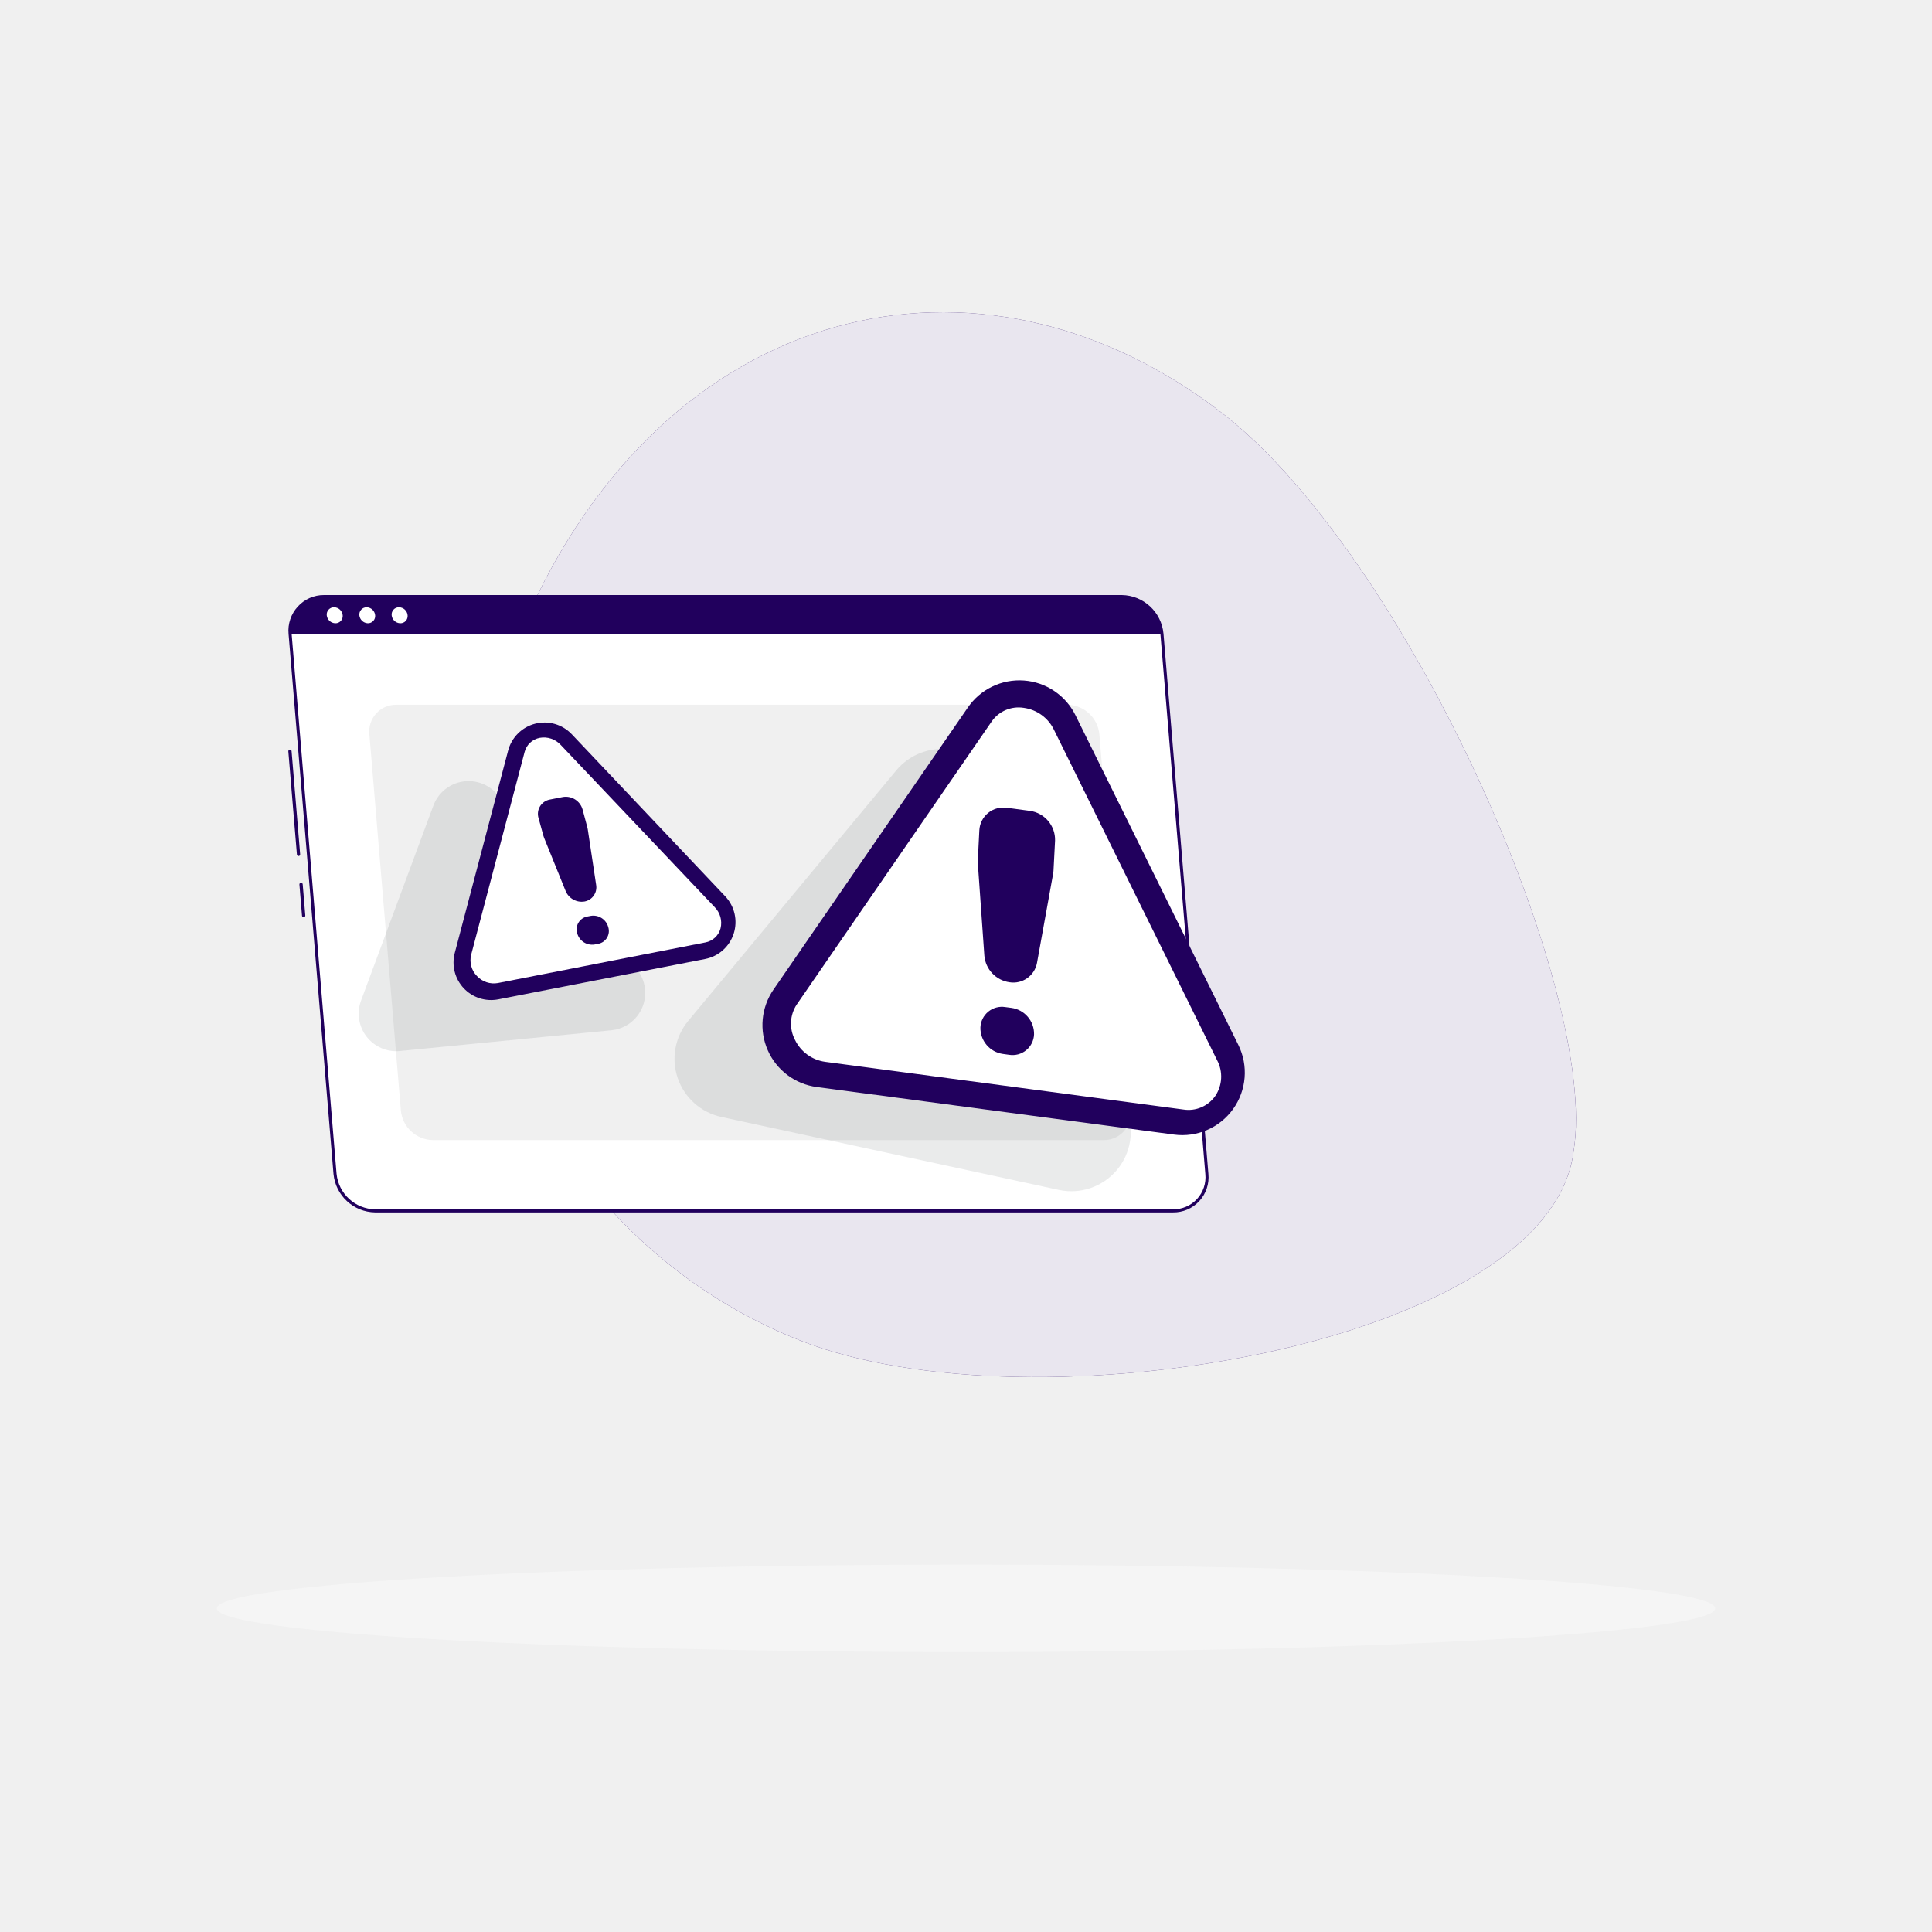
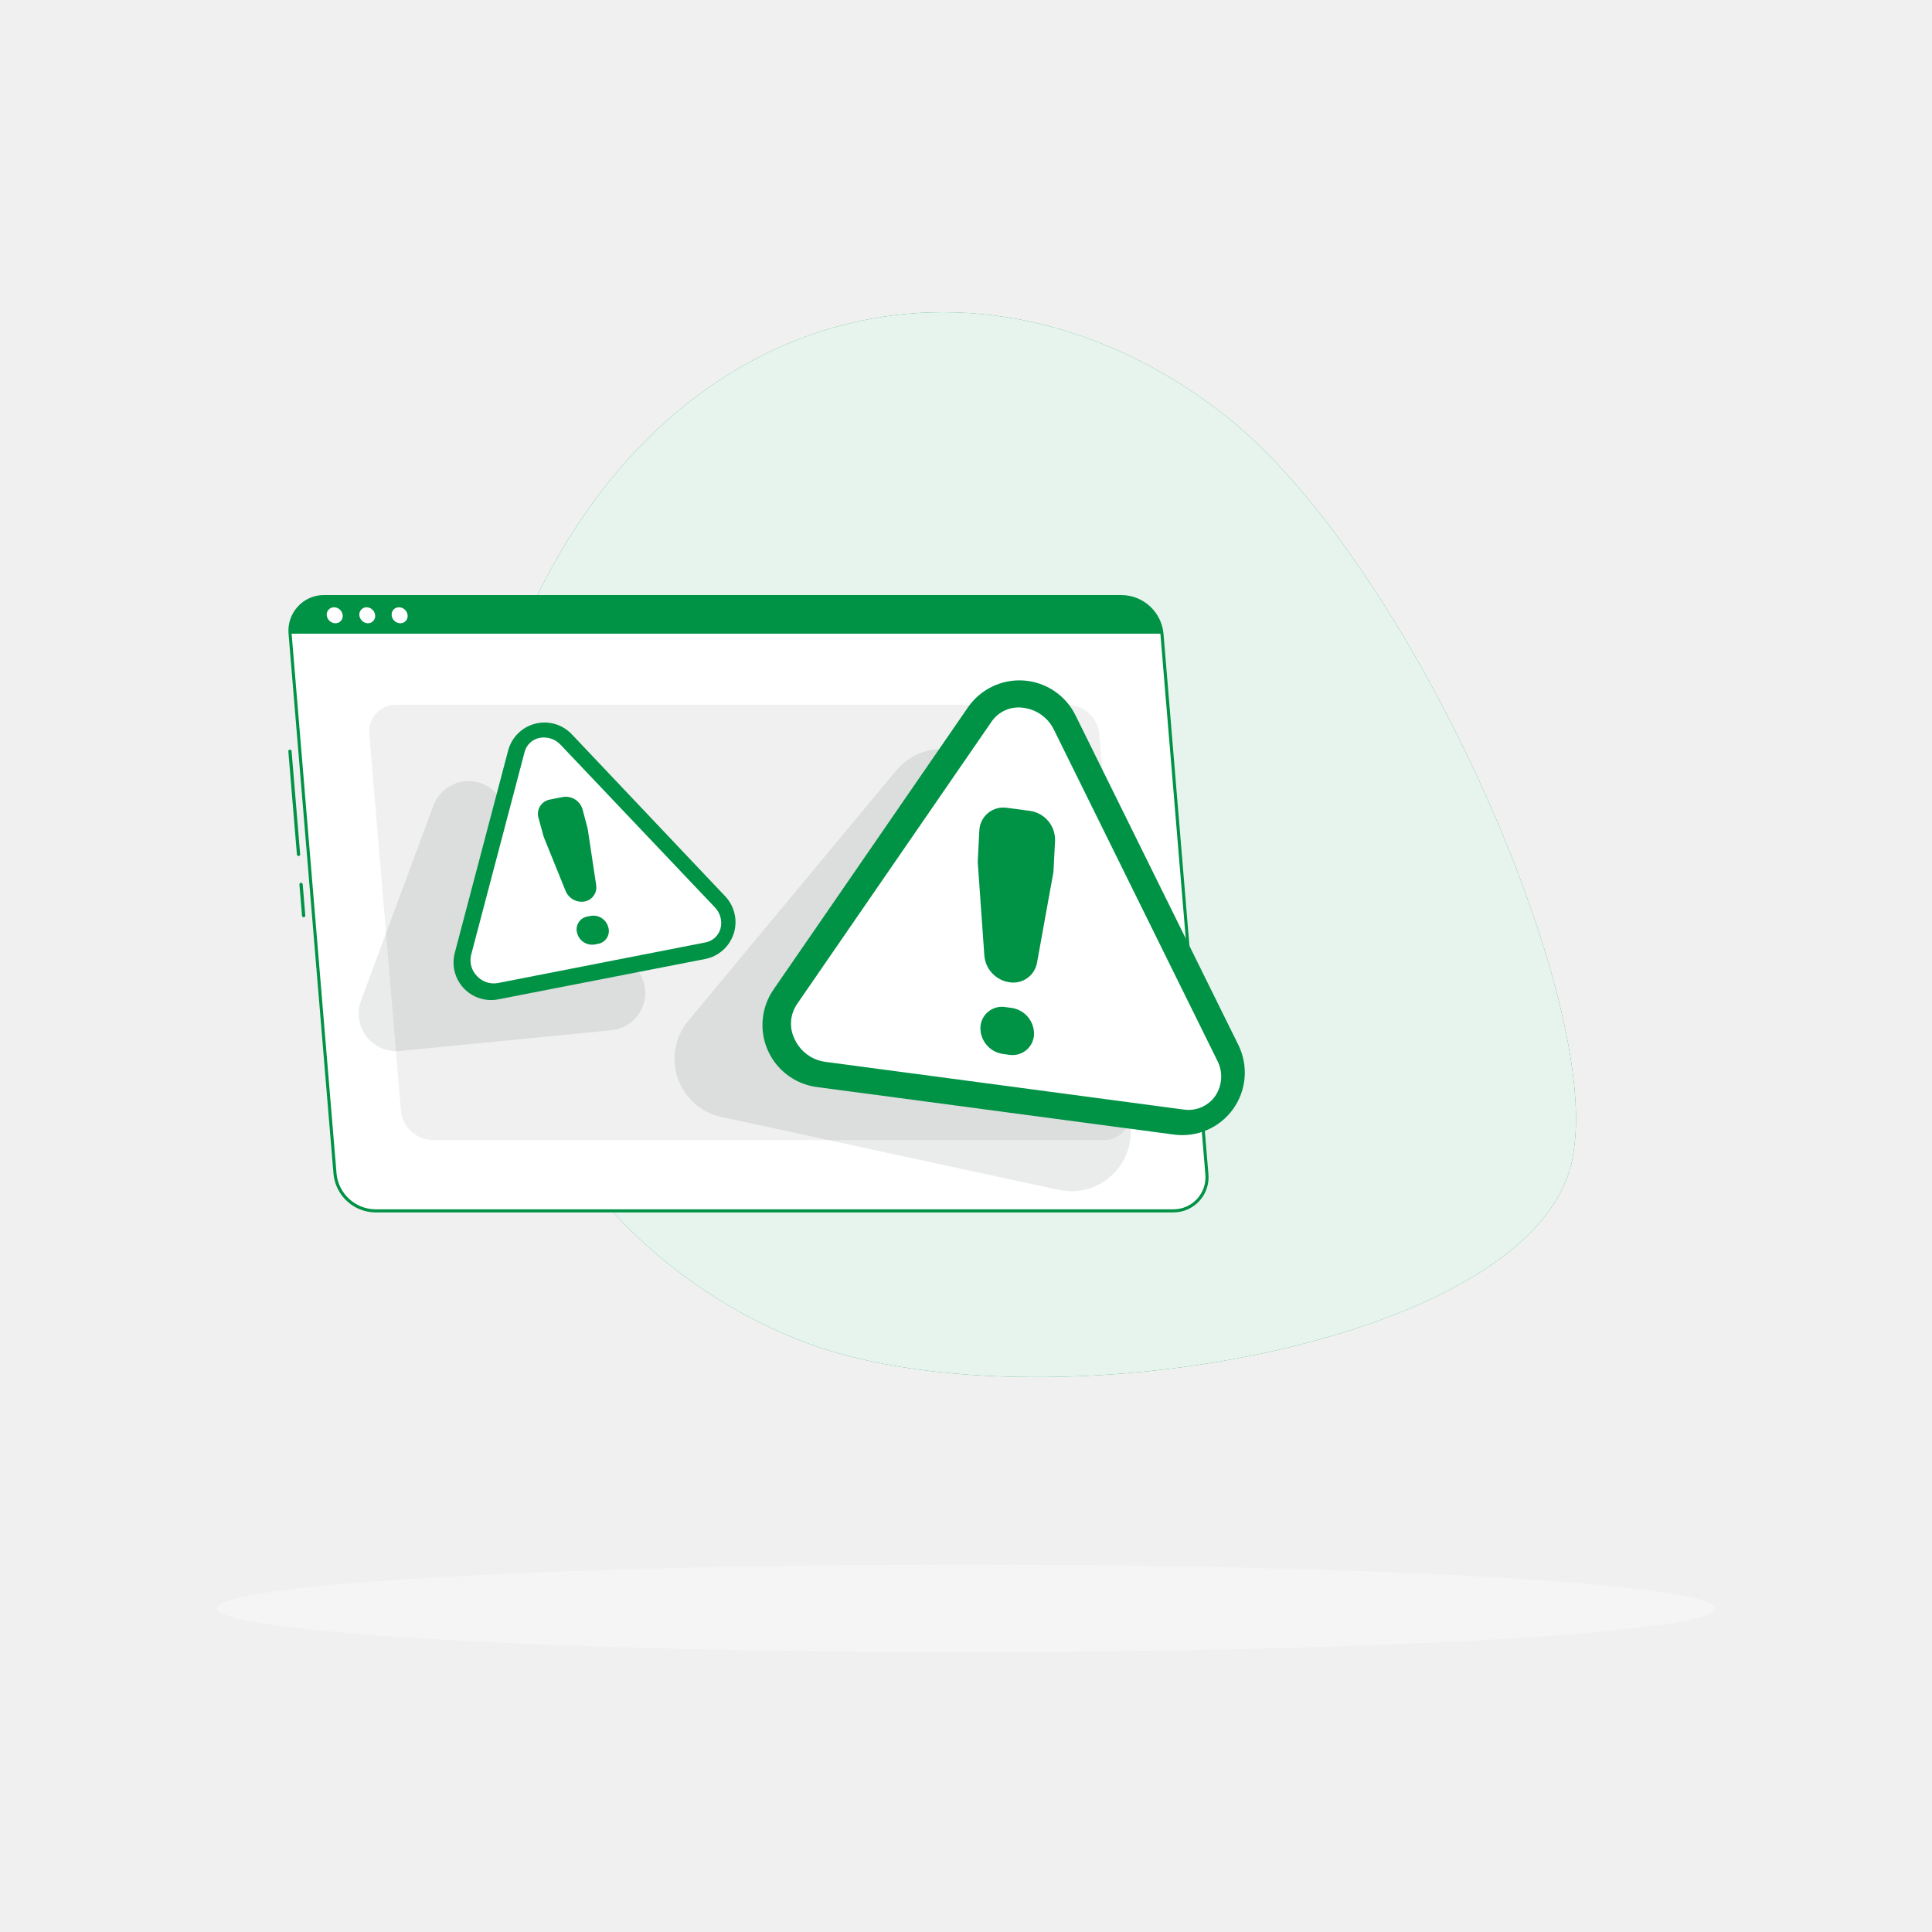
<svg xmlns="http://www.w3.org/2000/svg" viewBox="0 0 500 500">
  <g id="freepik--background-simple--inject-15">
-     <path d="M407.26,297.87c6.69-41.19-43.19-154.32-91.33-191.24-62.43-47.88-143.91-29-180.4,55.09C101.62,239.8,139,319.9,206.86,346.83,267.25,370.82,401.26,347.86,407.26,297.87Z" style="fill:#21005D" />
+     <path d="M407.26,297.87c6.69-41.19-43.19-154.32-91.33-191.24-62.43-47.88-143.91-29-180.4,55.09C101.62,239.8,139,319.9,206.86,346.83,267.25,370.82,401.26,347.86,407.26,297.87Z" style="fill:#009245" />
    <path d="M407.26,297.87c6.69-41.19-43.19-154.32-91.33-191.24-62.43-47.88-143.91-29-180.4,55.09C101.62,239.8,139,319.9,206.86,346.83,267.25,370.82,401.26,347.86,407.26,297.87Z" style="fill:#fff;opacity:0.9" />
  </g>
  <g id="freepik--Shadow--inject-15">
    <ellipse id="freepik--path--inject-15" cx="250" cy="416.24" rx="193.89" ry="11.32" style="fill:#f5f5f5" />
  </g>
  <g id="freepik--Warning--inject-15">
-     <path d="M77.27,221.53a.43.43,0,0,1-.43-.39l-2.22-26.7A.42.42,0,0,1,75,194a.43.43,0,0,1,.46.39l2.22,26.7a.43.43,0,0,1-.39.46Z" style="fill:#21005D" />
-     <path d="M78.59,237.39a.43.43,0,0,1-.43-.39l-.67-8.08a.42.42,0,0,1,.39-.46.42.42,0,0,1,.46.39l.67,8.08a.43.43,0,0,1-.39.46Z" style="fill:#21005D" />
+     <path d="M77.27,221.53a.43.43,0,0,1-.43-.39l-2.22-26.7A.42.42,0,0,1,75,194a.43.43,0,0,1,.46.39l2.22,26.7a.43.43,0,0,1-.39.46Z" style="fill:#009245" />
+     <path d="M78.59,237.39a.43.43,0,0,1-.43-.39l-.67-8.08a.42.42,0,0,1,.39-.46.42.42,0,0,1,.46.39l.67,8.08a.43.43,0,0,1-.39.46Z" style="fill:#009245" />
    <path d="M303.56,313.37H97.08a10.63,10.63,0,0,1-10.37-9.58L75.08,164a8.7,8.7,0,0,1,8.78-9.58H290.33A10.64,10.64,0,0,1,300.71,164l11.63,139.77A8.71,8.71,0,0,1,303.56,313.37Z" style="fill:#fff" />
-     <path d="M303.56,313.77H97.08a11,11,0,0,1-10.77-9.94L74.68,164.05A9.2,9.2,0,0,1,77.05,157,9.1,9.1,0,0,1,83.86,154H290.33a11,11,0,0,1,10.78,10l11.62,139.77a9.09,9.09,0,0,1-9.17,10ZM83.86,154.84A8.3,8.3,0,0,0,75.47,164L87.1,303.76a10.22,10.22,0,0,0,10,9.21H303.56a8.3,8.3,0,0,0,8.38-9.14L300.31,164.05a10.21,10.21,0,0,0-10-9.21Z" style="fill:#21005D" />
-     <path d="M290.33,154.44H83.86A8.7,8.7,0,0,0,75.08,164H300.71A10.64,10.64,0,0,0,290.33,154.44Z" style="fill:#21005D" />
+     <path d="M303.56,313.77H97.08a11,11,0,0,1-10.77-9.94L74.68,164.05A9.2,9.2,0,0,1,77.05,157,9.1,9.1,0,0,1,83.86,154H290.33a11,11,0,0,1,10.78,10l11.62,139.77a9.09,9.09,0,0,1-9.17,10ZM83.86,154.84A8.3,8.3,0,0,0,75.47,164L87.1,303.76a10.22,10.22,0,0,0,10,9.21H303.56a8.3,8.3,0,0,0,8.38-9.14L300.31,164.05a10.21,10.21,0,0,0-10-9.21Z" style="fill:#009245" />
+     <path d="M290.33,154.44H83.86A8.7,8.7,0,0,0,75.08,164H300.71A10.64,10.64,0,0,0,290.33,154.44Z" style="fill:#009245" />
    <path d="M88.69,159.23a1.87,1.87,0,0,1-1.89,2.07,2.3,2.3,0,0,1-2.24-2.07,1.88,1.88,0,0,1,1.89-2.07A2.28,2.28,0,0,1,88.69,159.23Z" style="fill:#fff" />
    <path d="M97.09,159.23a1.87,1.87,0,0,1-1.89,2.07A2.3,2.3,0,0,1,93,159.23a1.88,1.88,0,0,1,1.89-2.07A2.28,2.28,0,0,1,97.09,159.23Z" style="fill:#fff" />
    <path d="M105.49,159.23a1.87,1.87,0,0,1-1.89,2.07,2.3,2.3,0,0,1-2.24-2.07,1.88,1.88,0,0,1,1.89-2.07A2.28,2.28,0,0,1,105.49,159.23Z" style="fill:#fff" />
    <path d="M285.64,295.05H112a8.45,8.45,0,0,1-8.25-7.61L95.59,190a6.92,6.92,0,0,1,7-7.61H276.26a8.45,8.45,0,0,1,8.25,7.61l8.11,97.49A6.92,6.92,0,0,1,285.64,295.05Z" style="fill:#f0f0f0" />
    <path d="M231.92,199.41l-53.8,64.78a15.39,15.39,0,0,0,8.58,24.88L274,307.94a15.39,15.39,0,0,0,17.55-20.76l-33.47-83.66A15.39,15.39,0,0,0,231.92,199.41Z" style="fill:#263238;opacity:0.1" />
    <path d="M112.16,208.49,93.42,259A9.72,9.72,0,0,0,103.48,272l54.73-5.37a9.72,9.72,0,0,0,6.65-15.74l-36-45.1A9.72,9.72,0,0,0,112.16,208.49Z" style="fill:#263238;opacity:0.1" />
-     <path d="M250.48,183.1l-50.3,73a16.18,16.18,0,0,0,11.2,25.22l92.46,12.31a16.18,16.18,0,0,0,16.64-23.21l-42.16-85.34A16.18,16.18,0,0,0,250.48,183.1Z" style="fill:#21005D" />
+     <path d="M250.48,183.1l-50.3,73a16.18,16.18,0,0,0,11.2,25.22l92.46,12.31a16.18,16.18,0,0,0,16.64-23.21l-42.16-85.34A16.18,16.18,0,0,0,250.48,183.1Z" style="fill:#009245" />
    <path d="M213.57,274.8a10.22,10.22,0,0,1-7.82-5.67,9,9,0,0,1,.47-9.2l50.43-73.22a8.48,8.48,0,0,1,8.29-3.52,10.2,10.2,0,0,1,7.82,5.67L315,274.41a9,9,0,0,1-.47,9.2,8.47,8.47,0,0,1-8.29,3.53Z" style="fill:#fff" />
-     <path d="M260.65,209.07l5.89.78a7.57,7.57,0,0,1,6.51,7.7l-.4,7.68a5.7,5.7,0,0,1-.09.83l-4.19,23.15a6.23,6.23,0,0,1-7.11,5h0a7.61,7.61,0,0,1-6.51-6.87l-1.69-23.92a5.77,5.77,0,0,1,0-.83l.39-7.69A6.21,6.21,0,0,1,260.65,209.07Zm-.47,51.56,1.6.21a6.78,6.78,0,0,1,5.83,6.89h0a5.57,5.57,0,0,1-6.45,5.25l-1.6-.22a6.77,6.77,0,0,1-5.83-6.88h0A5.56,5.56,0,0,1,260.18,260.63Z" style="fill:#21005D" />
-     <path d="M131.5,194.26l-13.81,52.37a9.72,9.72,0,0,0,11.27,12l53.57-10.45A9.72,9.72,0,0,0,187.72,232L148,190.05A9.73,9.73,0,0,0,131.5,194.26Z" style="fill:#21005D" />
+     <path d="M260.65,209.07l5.89.78a7.57,7.57,0,0,1,6.51,7.7l-.4,7.68a5.7,5.7,0,0,1-.09.83l-4.19,23.15a6.23,6.23,0,0,1-7.11,5h0a7.61,7.61,0,0,1-6.51-6.87l-1.69-23.92a5.77,5.77,0,0,1,0-.83l.39-7.69A6.21,6.21,0,0,1,260.65,209.07Zm-.47,51.56,1.6.21a6.78,6.78,0,0,1,5.83,6.89h0a5.57,5.57,0,0,1-6.45,5.25l-1.6-.22a6.77,6.77,0,0,1-5.83-6.88h0A5.56,5.56,0,0,1,260.18,260.63Z" style="fill:#009245" />
+     <path d="M131.5,194.26l-13.81,52.37a9.72,9.72,0,0,0,11.27,12l53.57-10.45A9.72,9.72,0,0,0,187.72,232L148,190.05A9.73,9.73,0,0,0,131.5,194.26Z" style="fill:#009245" />
    <path d="M128.85,254.41a5.93,5.93,0,0,1-5.42-1.82,5.81,5.81,0,0,1-1.5-5.48l13.84-52.51a5,5,0,0,1,3.92-3.65,5.94,5.94,0,0,1,5.42,1.83l39.86,42a5.82,5.82,0,0,1,1.51,5.48,5,5,0,0,1-3.92,3.64Z" style="fill:#fff" />
-     <path d="M142.29,206.93l3.41-.67a4.52,4.52,0,0,1,5.08,3.27L152,214.1a4.64,4.64,0,0,1,.11.51L154.28,229a3.73,3.73,0,0,1-3,4.31h0a4.5,4.5,0,0,1-4.92-2.78l-5.54-13.68a4,4,0,0,1-.17-.49l-1.26-4.58A3.76,3.76,0,0,1,142.29,206.93Zm9.65,30.28.93-.18a4,4,0,0,1,4.55,2.92h0a3.36,3.36,0,0,1-2.56,4.3l-.93.18a4,4,0,0,1-4.55-2.91h0A3.37,3.37,0,0,1,151.94,237.21Z" style="fill:#21005D" />
+     <path d="M142.29,206.93l3.41-.67a4.52,4.52,0,0,1,5.08,3.27L152,214.1a4.64,4.64,0,0,1,.11.51L154.28,229a3.73,3.73,0,0,1-3,4.31h0a4.5,4.5,0,0,1-4.92-2.78l-5.54-13.68a4,4,0,0,1-.17-.49l-1.26-4.58A3.76,3.76,0,0,1,142.29,206.93Zm9.65,30.28.93-.18a4,4,0,0,1,4.55,2.92h0a3.36,3.36,0,0,1-2.56,4.3l-.93.18a4,4,0,0,1-4.55-2.91h0A3.37,3.37,0,0,1,151.94,237.21Z" style="fill:#009245" />
  </g>
</svg>
